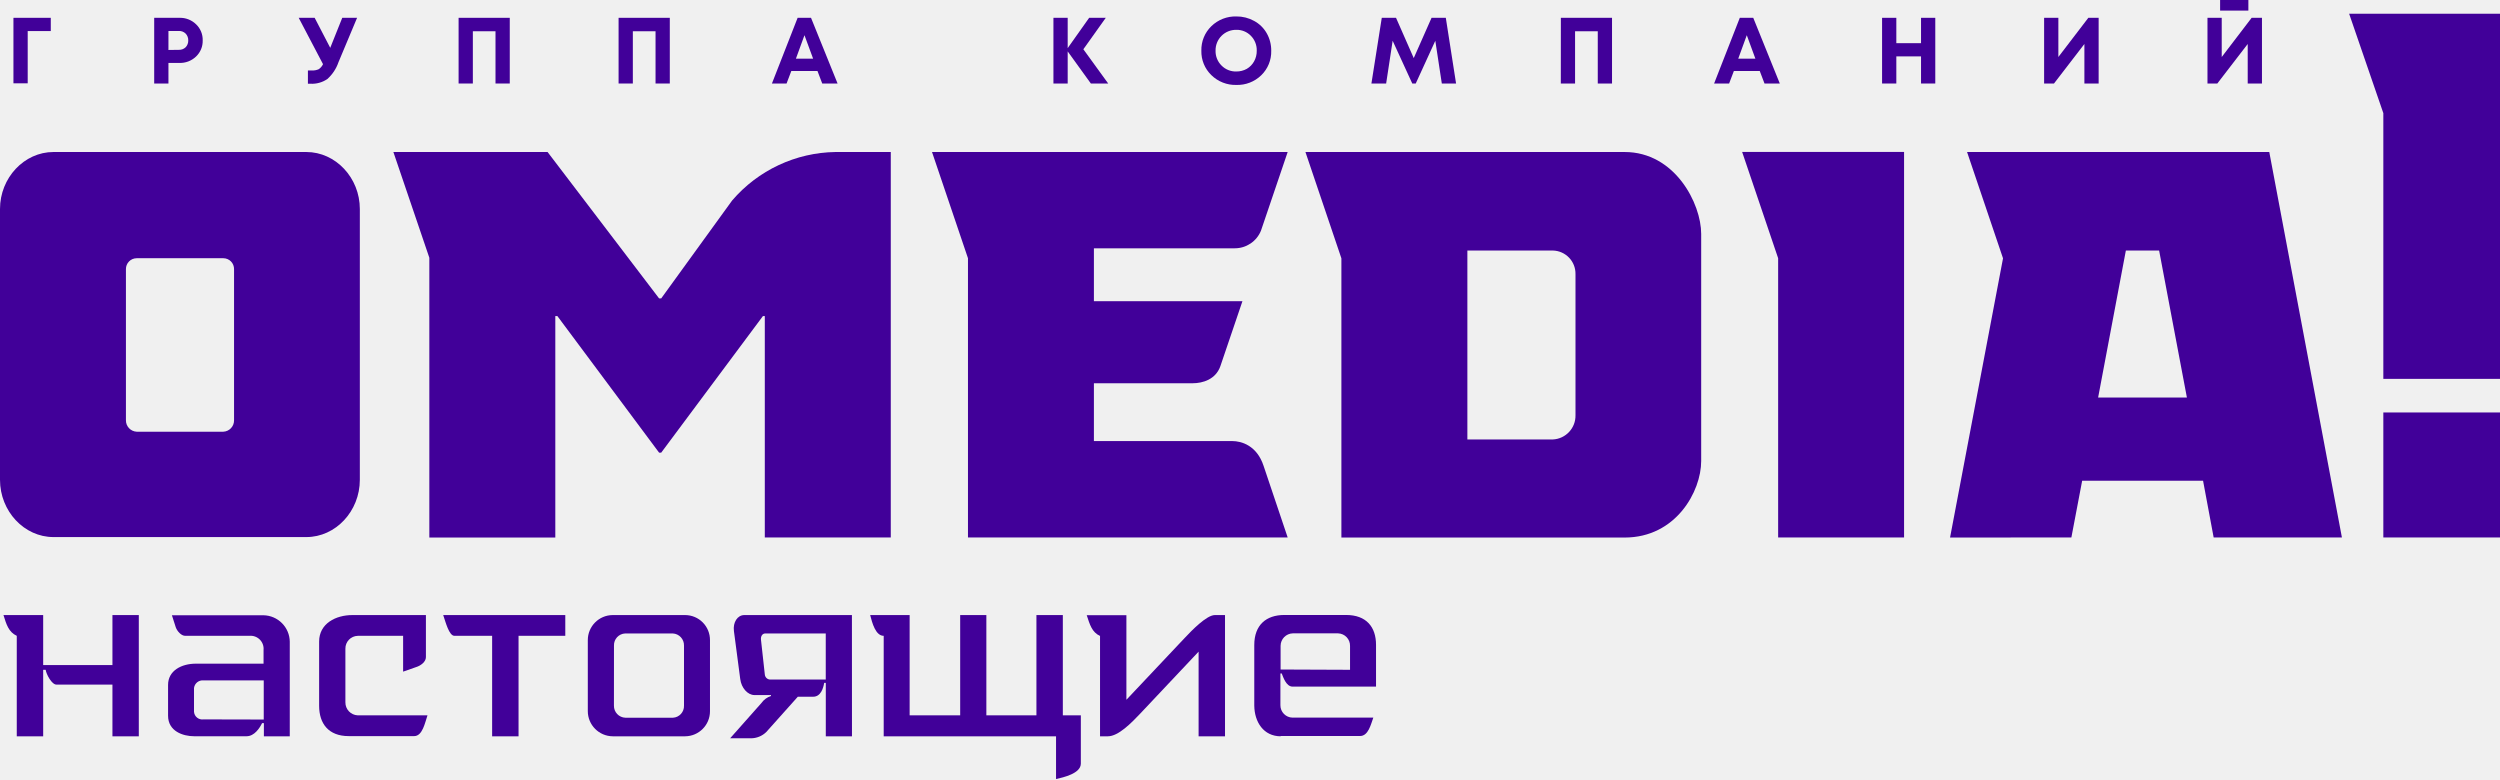
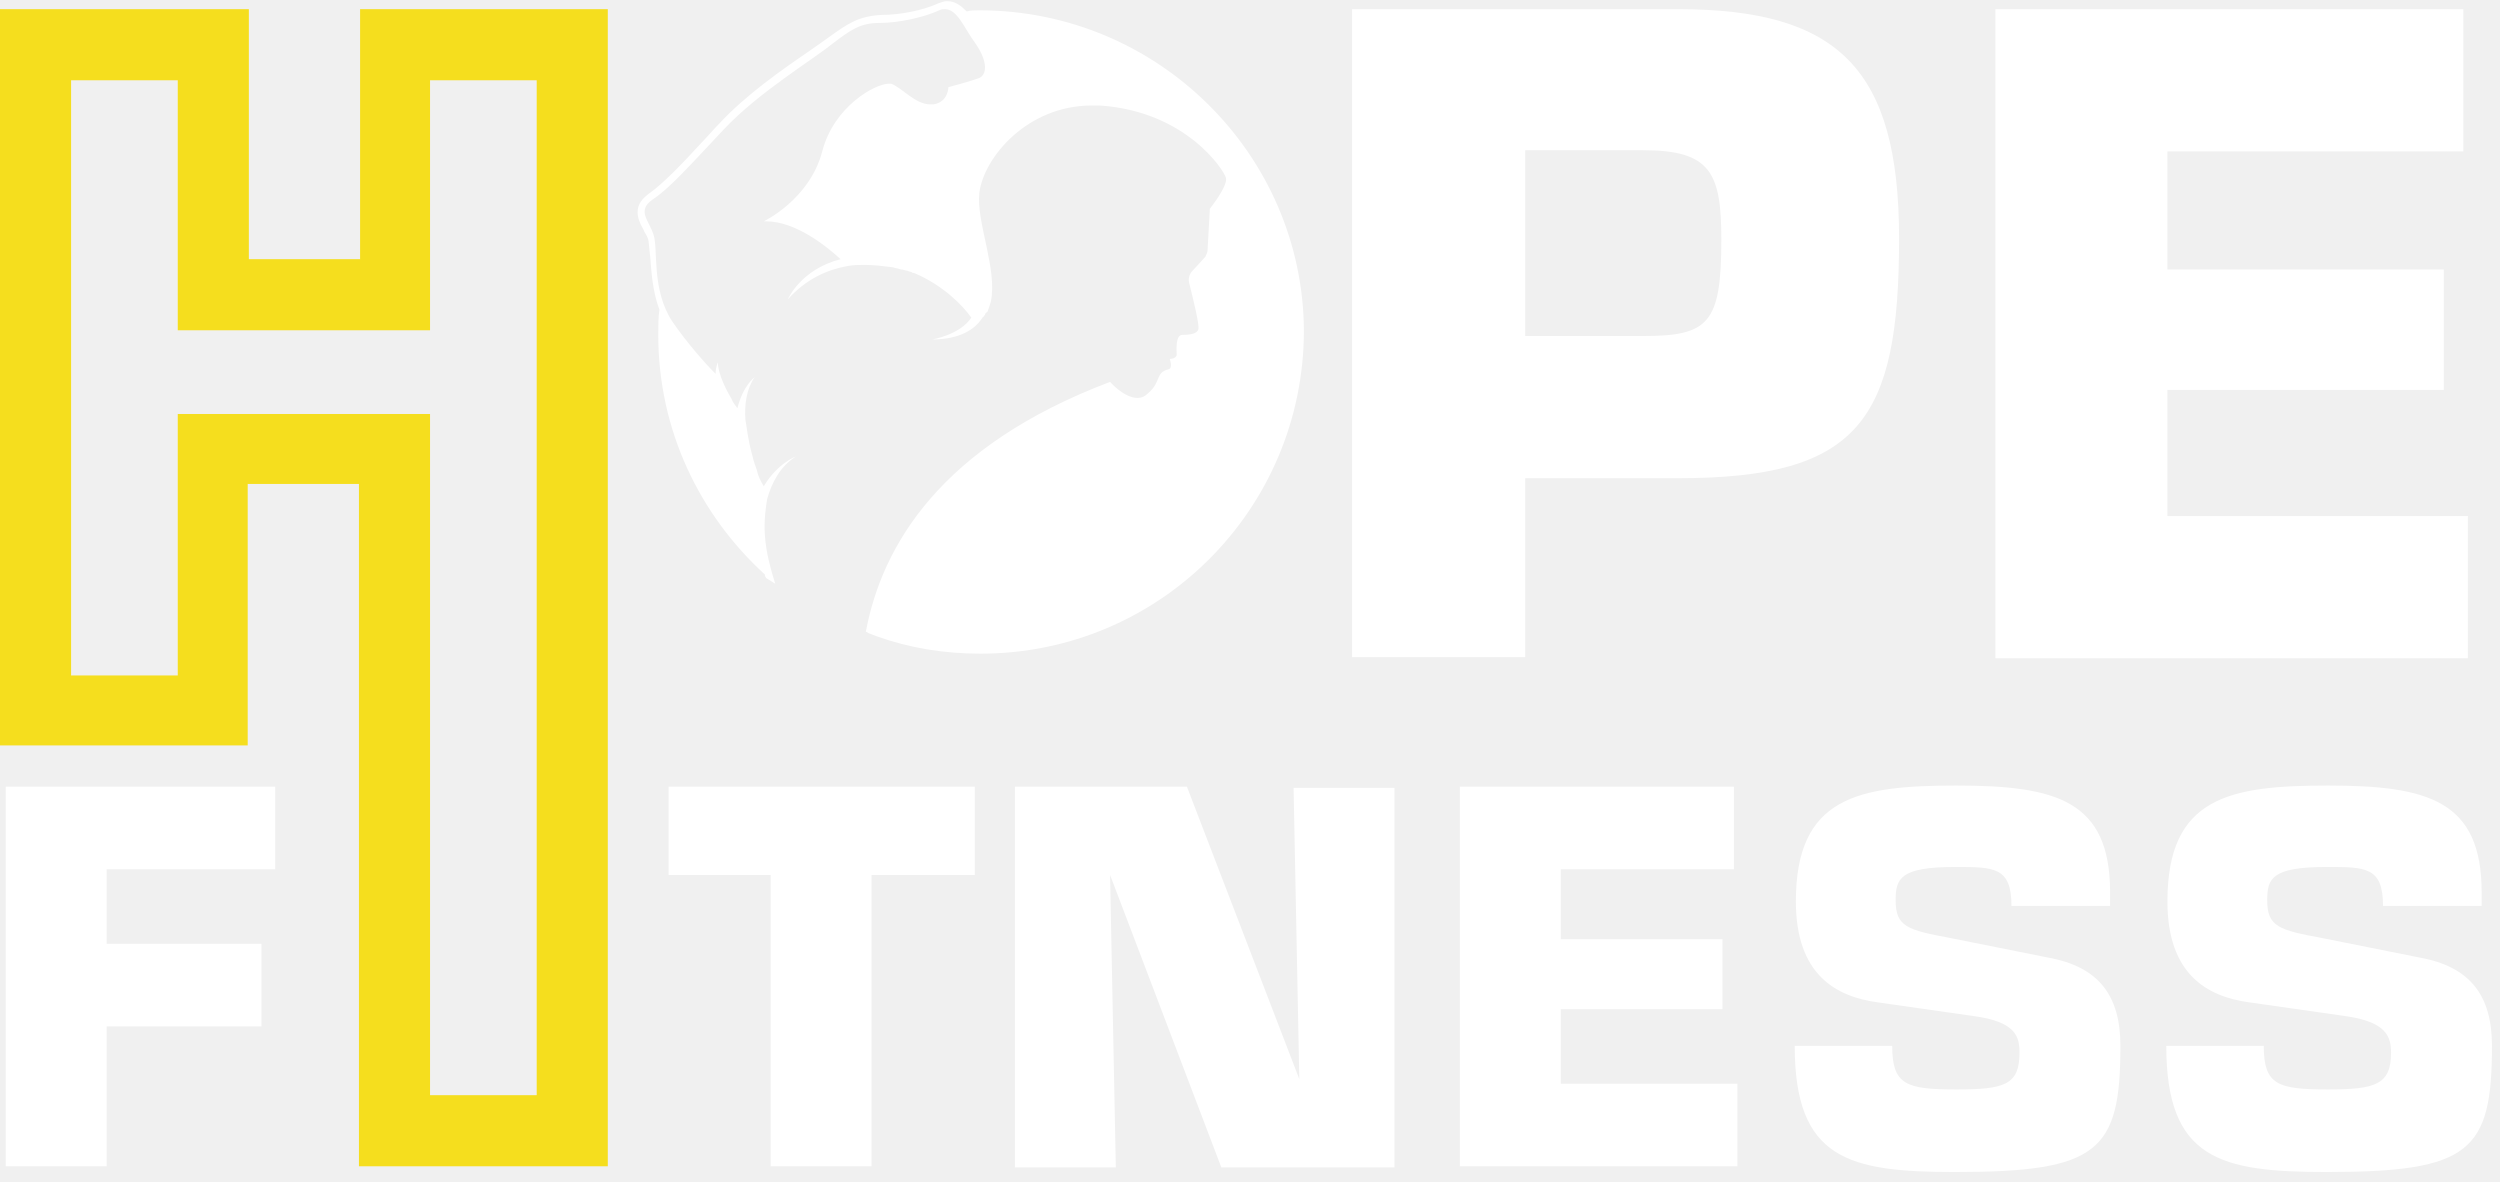
- <svg xmlns="http://www.w3.org/2000/svg" viewBox="0 0 526.28 164.01">
-   <defs>
-     <style>.cls-1,.cls-2{fill:#410099;}.cls-1{fill-rule:evenodd;}</style>
-   </defs>
-   <g id="Слой_2" data-name="Слой 2">
-     <g id="Слой_1-2" data-name="Слой 1">
-       <path class="cls-1" d="M26.51,56.67a2.27,2.27,0,0,1,2.27-2.31H47a2.26,2.26,0,0,1,2.27,2.31V88.45A2.37,2.37,0,0,1,47,90.88H28.78a2.38,2.38,0,0,1-2.27-2.43ZM0,44v57c0,6.62,5.09,12.06,11.26,12.06H64.49c6.17,0,11.26-5.44,11.26-12.06V44C75.75,37.43,70.66,32,64.49,32H11.26C5.09,32,0,37.43,0,44Z" />
-       <path class="cls-1" d="M161,113.14h26.52V32H175.87a29.22,29.22,0,0,0-21.75,10.21L139.19,62.82h-.44L115.27,32H82.81l7.57,22.26v58.9H116.9V66.53h.43l21.42,28.76h.44l21.42-28.76H161Z" />
-       <path class="cls-1" d="M203.77,54.36v58.78h67.3L266,98.07c-1.41-4.29-4.66-5.22-6.6-5.22H230.28V80.68h20.77c2.17,0,4.87-.82,5.85-3.59l4.65-13.69H230.28V52.27h29.65a5.94,5.94,0,0,0,5.52-3.71L271.07,32H196.2Z" />
-       <path class="cls-1" d="M308.9,92.51V52.74h18a4.88,4.88,0,0,1,4.76,5V87.4a5,5,0,0,1-4.76,5.11ZM274.81,32l7.57,22.38v58.78H342c10.82,0,16.12-9.73,16.12-16.11V49.25C358.13,42.88,352.61,32,342,32Z" />
-       <polygon class="cls-1" points="366.74 31.98 374.32 54.36 374.32 113.14 400.83 113.14 400.83 31.98 366.74 31.98" />
-       <path class="cls-1" d="M447.52,52.74h7l5.85,30.95H441.68Zm-11.47,60.4,2.27-11.94h25.45L466,113.14h27L477.71,32H414.09l7.57,22.38-11.15,58.78Z" />
-       <path class="cls-1" d="M494.52,2.89l7.2,20.93V79.75h24.56V2.89Zm7.2,83.94v26.31h24.56V86.83Z" />
-       <path class="cls-1" d="M.73,129.48c.62,2,1.09,3.57,2.8,4.37V155H9.09V141h.52c.14.95,1.28,3.12,2.28,3.12H23.67V155h5.55V129.48H23.67V140H9.09V129.48Z" />
-       <path class="cls-1" d="M42.84,151.44a1.75,1.75,0,0,1-2-1.6v-5a1.84,1.84,0,0,1,2-1.61H55.52v8.24ZM37,132.05c.28.8,1.14,1.8,2,1.8H52.48a2.74,2.74,0,0,1,3,3v2.86H41.22c-3,0-5.84,1.46-5.84,4.47v6.49c0,3.27,3.14,4.32,5.51,4.32h11c1.66,0,2.76-1.7,3.28-2.76h.38V155H61v-19.9a5.64,5.64,0,0,0-5.56-5.58H36.19Z" />
-       <path class="cls-1" d="M87.57,140.44c1-.3,2.09-1.11,2.09-2.11v-8.85H74.18c-3.47,0-7,1.76-7,5.58v13.52c0,3.77,2,6.38,6.22,6.38H87.19c1.76,0,2.28-2.86,2.8-4.37H75.32a2.71,2.71,0,0,1-2.61-2.76V136.57a2.67,2.67,0,0,1,2.61-2.72h9.54v7.54Z" />
-       <path class="cls-1" d="M93.3,129.48c.52,1.51,1.23,4.37,2.37,4.37h7.93V155h5.56V133.85H119v-4.37Z" />
-       <path class="cls-1" d="M129.25,135.91a2.47,2.47,0,0,1,2.37-2.56h10a2.49,2.49,0,0,1,2.37,2.56v12.62a2.46,2.46,0,0,1-2.33,2.56h-10a2.5,2.5,0,0,1-2.42-2.56Zm-5.51-1.15v14.93A5.3,5.3,0,0,0,129,155h15.24a5.27,5.27,0,0,0,5.22-5.27V134.76a5.24,5.24,0,0,0-5.22-5.28H129A5.27,5.27,0,0,0,123.74,134.76Z" />
-       <path class="cls-1" d="M160.2,134.71c-.1-.76.28-1.36.9-1.36h12.73v9.7H162.29a1.16,1.16,0,0,1-1.28-1Zm19.14-5.23H156.68c-1.42,0-2.42,1.51-2.18,3.37l1.33,10.1c.23,1.86,1.56,3.37,3,3.37h3.47v.2a3.88,3.88,0,0,0-2,1.46l-6.6,7.44h4.37a4.64,4.64,0,0,0,3.23-1.31l6.65-7.44h3.23c1.61,0,2.14-1.81,2.32-2.92h.34V155h5.51Z" />
-       <path class="cls-1" d="M222.31,164c1.52-.35,5.22-1.16,5.22-3.26V150.59h-3.79V129.48h-5.56v21.11H207.64V129.48h-5.51v21.11H191.49V129.48h-8.31c.43,1.66,1.14,4.37,2.85,4.37V155h36.28Z" />
-       <path class="cls-1" d="M255.74,129.48c-1.71,0-4.8,3.17-6.36,4.83l-12.26,13v-17.8h-8.35c.66,2,1.09,3.57,2.8,4.37V155h1.66c2.19,0,4.94-2.81,6.84-4.82l12.25-13V155h5.56V129.48Z" />
-       <path class="cls-1" d="M269.58,140.94v-5a2.64,2.64,0,0,1,2.56-2.61h9.55A2.6,2.6,0,0,1,284.2,136v5Zm0,14h16.72c1.76,0,2.28-2.46,2.8-3.87h-17a2.6,2.6,0,0,1-2.56-2.61v-6.69h.28c.29.71.91,2.77,2.28,2.77h17.57v-8.8c0-3.71-2-6.28-6.31-6.28h-13c-3.81,0-6.32,2.11-6.32,6.33v12.72C264.07,152,266,155,269.62,155Z" />
-       <path class="cls-2" d="M10.69,3.75V6.54H5.83v11h-3V3.75Z" />
-       <path class="cls-2" d="M37.77,3.75a4.8,4.8,0,0,1,3.5,1.36,4.49,4.49,0,0,1,1.4,3.39,4.5,4.5,0,0,1-1.4,3.4,4.84,4.84,0,0,1-3.5,1.35H35.46v4.33h-3V3.75Zm-.11,6.74a1.94,1.94,0,0,0,1.43-.55,2,2,0,0,0,.54-1.43,2,2,0,0,0-.54-1.43,1.91,1.91,0,0,0-1.43-.56h-2.2v4Z" />
-       <path class="cls-2" d="M72.05,3.75h3.12l-3.91,9.33a8.44,8.44,0,0,1-2.34,3.55,5.73,5.73,0,0,1-3.55,1h-.55V14.83h.87a3,3,0,0,0,1.42-.27A2.62,2.62,0,0,0,68,13.51L62.88,3.75h3.36l3.28,6.32Z" />
-       <path class="cls-2" d="M96.54,3.75h10.77V17.58h-3v-11H99.54v11h-3Z" />
-       <path class="cls-2" d="M130.22,3.75H141V17.58h-3v-11h-4.78v11h-3Z" />
-       <path class="cls-2" d="M173.09,17.58l-1-2.63h-5.51l-1,2.63H162.5l5.41-13.83h2.82l5.59,13.83ZM169.35,7.41l-1.8,4.94h3.62Z" />
-       <path class="cls-2" d="M233.29,17.58h-3.65l-4.88-6.76v6.76h-3V3.75h3v6.38l4.52-6.38h3.5l-4.72,6.62Z" />
-       <path class="cls-2" d="M260.26,17.88A7.22,7.22,0,0,1,255,15.81a6.91,6.91,0,0,1-2.1-5.14A6.93,6.93,0,0,1,255,5.52a7.26,7.26,0,0,1,5.27-2.06A7.58,7.58,0,0,1,264,4.4,6.69,6.69,0,0,1,266.66,7a7.29,7.29,0,0,1,.95,3.69,6.91,6.91,0,0,1-2.1,5.15A7.19,7.19,0,0,1,260.26,17.88Zm0-2.83a4.45,4.45,0,0,0,2.21-.56A4.1,4.1,0,0,0,264,12.92a4.47,4.47,0,0,0,.56-2.25,4.28,4.28,0,0,0-1.23-3.13,4.13,4.13,0,0,0-3.08-1.26,4.3,4.3,0,0,0-4.36,4.39,4.24,4.24,0,0,0,1.26,3.13A4.2,4.2,0,0,0,260.26,15.05Z" />
-       <path class="cls-2" d="M306.52,17.58h-3l-1.37-9-4.12,9h-.73l-4.13-9-1.37,9H288.7l2.18-13.83h3l3.73,8.48,3.75-8.48h3Z" />
-       <path class="cls-2" d="M328.58,3.75h10.77V17.58h-3v-11h-4.78v11h-3Z" />
-       <path class="cls-2" d="M371.45,17.58l-1-2.63H365l-1,2.63h-3.16l5.41-13.83h2.83l5.59,13.83ZM367.72,7.41l-1.8,4.94h3.61Z" />
-       <path class="cls-2" d="M404.4,3.75h3V17.58h-3V11.87h-5.2v5.71h-3V3.75h3V9.09h5.2Z" />
-       <path class="cls-2" d="M439.62,3.75h2.17V17.58h-3V9.26l-6.4,8.32h-2.08V3.75h3V12Z" />
-       <path class="cls-2" d="M474,3.75h2.17V17.58h-3V9.26l-6.4,8.32H464.7V3.75h3V12Zm-6.64-1.52V0h5.95V2.23Z" />
-     </g>
-   </g>
+ <svg xmlns="http://www.w3.org/2000/svg" width="218" height="103" viewBox="0 0 218 103" fill="none">
+   <path d="M133 57.3H117.9V0.8H146.3C160.3 0.8 165.6 6 165.6 20.8C165.6 36.7 162.1 41.7 146.3 41.7H133V57.3ZM133 29.3H143.3C149 29.3 150.1 28.2 150.1 20.9C150.1 15.1 149.2 13.1 143.3 13.1H133V29.3Z" fill="white" />
+   <path d="M24 68.6V75.8H9.3V82.3H22.8V89.5H9.3V101.7H0.5V68.6H24Z" fill="white" />
+   <path d="M76 101.7H67.2V76.3H58.3V68.6H85V76.3H76V101.7Z" fill="white" />
+   <path d="M103.5 68.6L113.3 94.1L112.8 68.7H121.6V101.8H106.5L96.8 76.3V76.4L97.3 101.8H88.5V68.6H103.5Z" fill="white" />
+   <path d="M136.1 81.9H150.2V88H136.1V94.5H151.5V101.7H127.3V68.6H151.2V75.8H136.1V81.9Z" fill="white" />
+   <path d="M175.4 79C175.4 75.6 173.9 75.6 170.5 75.6C165.7 75.6 165.3 76.6 165.3 78.5C165.3 80.8 166.3 81.1 170.1 81.8L178.6 83.5C183 84.3 184.9 86.8 184.9 91.2C184.9 100.4 183 102.2 170.5 102.2C161.2 102.2 156.5 101.1 156.5 91.2H165C165 94.6 166.2 95 170.6 95C174.8 95 176.1 94.6 176.1 91.8C176.1 90.4 175.8 89.1 172.1 88.6L163.7 87.4C160.1 86.9 156.6 85 156.6 78.6C156.6 69.5 162 68.5 170.6 68.5C179.3 68.5 184 69.8 184 77.8V79H175.4Z" fill="white" />
+   <path d="M207.8 79C207.8 75.6 206.3 75.6 202.9 75.6C198.1 75.6 197.7 76.6 197.7 78.5C197.7 80.8 198.7 81.1 202.5 81.8L211 83.5C215.4 84.3 217.3 86.8 217.3 91.2C217.3 100.4 215.4 102.2 202.9 102.2C193.6 102.2 188.9 101.1 188.9 91.2H197.4C197.4 94.6 198.6 95 203 95C207.1 95 208.5 94.6 208.5 91.8C208.5 90.4 208.1 89.1 204.5 88.6L196.1 87.4C192.5 86.9 189 85 189 78.6C189 69.5 194.4 68.5 203 68.5C211.7 68.5 216.4 69.8 216.4 77.8V79H207.8Z" fill="white" />
+   <path d="M189 23.5H213.1V34H189V45H215.2V57.4H174V0.8H214.8V13.2H189V23.5Z" fill="white" />
+   <path d="M53 101.7H31.3V42.2H21.6V65H0V0.8H21.7V22.6H31.4V0.8H53V101.7ZM37.5 95.5H46.8V7H37.5V28.8H15.5V7H6.2V58.9H15.5V36.1H37.5V95.5Z" fill="#F5DE1E" />
+   <path d="M85.4 0.9C85 0.9 84.6 0.9 84.3 1C83.8 0.5 83.3 0.1 82.6 0.1C82.3 0.1 82.1 0.2 81.8 0.3C80.5 0.9 78.5 1.3 76.9 1.3C74.9 1.4 74 2 72.2 3.3C71.8 3.6 71.2 4 70.5 4.5C68.3 6 65 8.3 62.7 10.8C62.2 11.3 61.8 11.8 61.4 12.2C59.2 14.6 57.8 16 56.7 16.8C56 17.3 55.6 17.8 55.6 18.5C55.6 19 55.8 19.5 56.1 20C56.2 20.3 56.4 20.5 56.5 20.8C56.6 21.1 56.6 21.7 56.7 22.4C56.8 23.7 56.9 25.4 57.5 27C57.4 27.7 57.4 28.4 57.4 29.2C57.4 37.5 61 44.9 66.7 50.1V50.2C66.7 50.3 66.8 50.3 66.8 50.4L67.6 50.9C67.5 50.6 67.4 50.2 67.3 49.9C67.2 49.5 66.8 48.2 66.7 46.7C66.6 45.3 66.8 44.1 66.9 43.5C67.3 42.1 68 40.7 69.4 39.8C69.4 39.8 67.8 40.4 66.6 42.4C66.3 41.9 66.1 41.5 66 41C65.9 40.7 65.7 40.2 65.6 39.7C65.2 38.3 65.1 37.1 65 36.6C64.9 35.3 65.1 33.9 65.8 32.9C65.8 32.9 64.8 33.6 64.3 35.6C64.1 35.3 63.9 35.1 63.8 34.8C63.5 34.3 62.6 32.7 62.6 31.6C62.6 31.6 62.4 32 62.4 32.6C61.5 31.7 59.9 29.9 58.6 28C56.8 25.2 57.4 21.8 57 20.5C56.6 19.2 55.5 18.4 56.9 17.4C58.3 16.5 60 14.6 63.1 11.3C66.2 8 70.9 5.2 72.6 3.8C74.2 2.6 75 2 76.7 2C78.4 2 80.6 1.5 81.9 0.9C82.1 0.8 82.2 0.8 82.4 0.8C83.5 0.8 84.1 2.5 85 3.7C86 5.1 86.2 6.4 85.4 6.8C84.6 7.1 82.7 7.6 82.7 7.6C82.7 7.6 82.7 8.9 81.4 9.1C81.3 9.1 81.2 9.1 81.1 9.1C79.8 9.1 78.6 7.6 77.7 7.3C77.6 7.3 77.6 7.3 77.5 7.3C76.3 7.3 72.7 9.3 71.7 13.2C70.6 17.4 66.6 19.3 66.6 19.3C66.7 19.3 66.7 19.3 66.8 19.3C69.4 19.3 72.1 21.5 73.3 22.6C69.8 23.5 68.7 26.1 68.7 26.1C70.3 24.3 72.2 23.5 73.9 23.2C74.4 23.1 74.9 23.1 75.4 23.1C76.2 23.1 77 23.2 77.8 23.3C77.9 23.3 78.1 23.4 78.2 23.4C78.3 23.4 78.5 23.5 78.6 23.5C78.8 23.5 78.9 23.6 79.1 23.6C79.3 23.7 79.5 23.7 79.6 23.8H79.7C82.3 24.9 84 26.7 84.7 27.7C83.7 29.2 81.3 29.6 81.3 29.6C83.7 29.6 85 28.7 85.6 27.8C85.7 27.7 85.7 27.6 85.8 27.6C85.8 27.5 85.9 27.5 85.9 27.4C85.9 27.4 85.9 27.3 86 27.3C86 27.3 86 27.2 86.1 27.2C86.3 26.7 86.4 26.3 86.4 26.3C87 23.5 85.1 19.3 85.4 16.8C85.8 13.7 89.6 9.2 95.2 9.2C95.4 9.2 95.7 9.2 95.9 9.2C103.4 9.7 106.7 14.8 106.9 15.5C107.1 16.2 105.5 18.2 105.5 18.2L105.3 21.8C105.3 22 105.2 22.2 105.1 22.4L104 23.6C103.7 23.9 103.6 24.3 103.7 24.7C104 25.9 104.6 28.3 104.5 28.7C104.4 29.1 103.8 29.2 103.1 29.2C102.5 29.2 102.6 30.5 102.6 30.8C102.7 31.3 102 31.3 102 31.3C102 31.3 102.3 32.1 101.9 32.2C100.7 32.5 101.3 33.3 100.1 34.3C99.8 34.6 99.5 34.7 99.2 34.7C98 34.7 96.8 33.3 96.8 33.3C82 38.9 76.9 47.6 75.5 55.1C75.6 55.1 75.6 55.1 75.7 55.2C76 55.3 76.2 55.4 76.5 55.5C79.3 56.5 82.3 57 85.5 57C101.1 57 113.7 44.4 113.7 28.8C113.6 13.5 101 0.9 85.4 0.9Z" fill="white" />
</svg>
